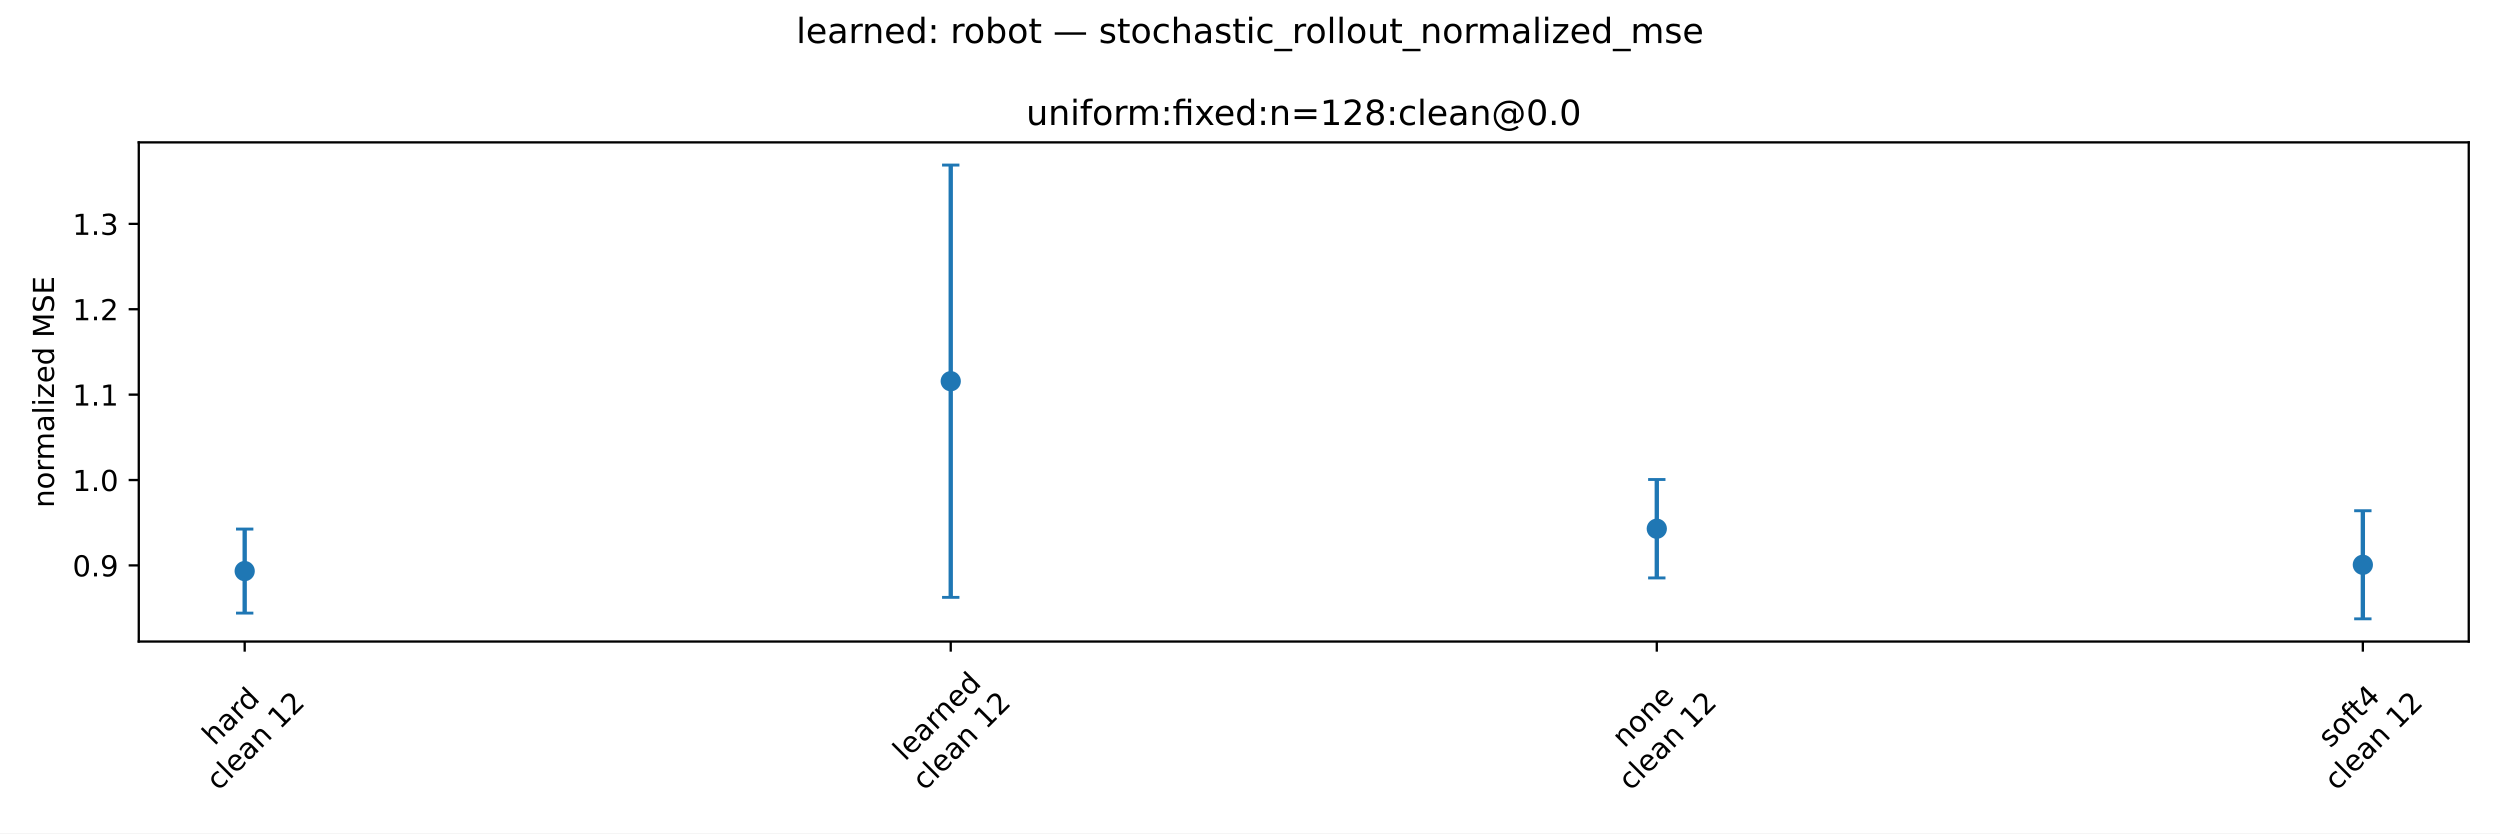
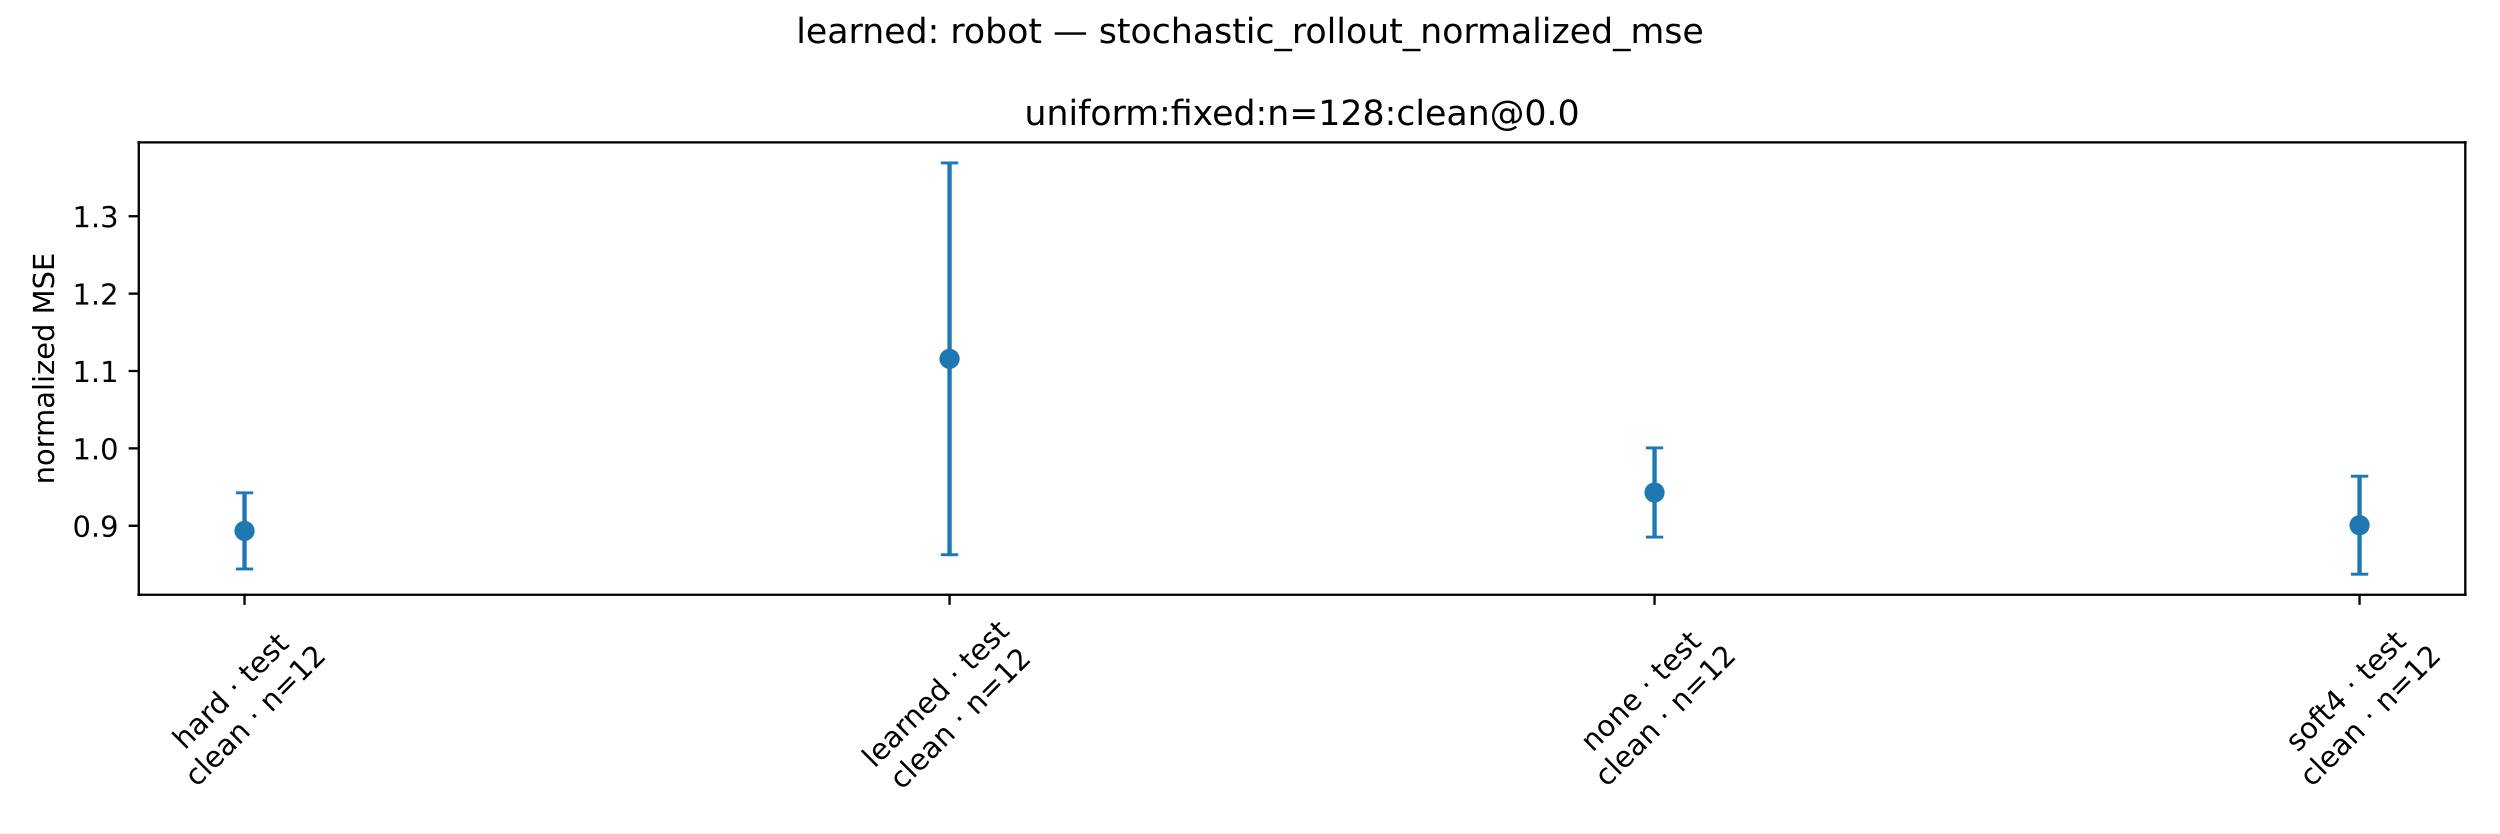
<svg xmlns="http://www.w3.org/2000/svg" xmlns:xlink="http://www.w3.org/1999/xlink" width="864pt" height="288pt" viewBox="0 0 864 288" version="1.1">
  <defs>
    <style type="text/css">*{stroke-linejoin: round; stroke-linecap: butt}</style>
  </defs>
  <g id="figure_1">
    <g id="patch_1">
      <path d="M 0 288  L 864 288  L 864 0  L 0 0  z " style="fill: #ffffff" />
    </g>
    <g id="axes_1">
      <g id="patch_2">
-         <path d="M 47.962 221.715  L 853.2 221.715  L 853.2 49.203  L 47.962 49.203  z " style="fill: #ffffff" />
+         <path d="M 47.962 205.55  L 852.012 205.55  L 852.012 49.203  L 47.962 49.203  z " style="fill: #ffffff" />
      </g>
      <g id="matplotlib.axis_1">
        <g id="xtick_1">
          <g id="line2d_1">
            <defs>
-               <path id="m2b681714a1" d="M 0 0  L 0 3.5  " style="stroke: #000000; stroke-width: 0.8" />
+               <path id="mcd134d7e48" d="M 0 0  L 0 3.5  " style="stroke: #000000; stroke-width: 0.8" />
            </defs>
            <g>
-               <use xlink:href="#m2b681714a1" x="84.564" y="221.715" style="stroke: #000000; stroke-width: 0.8" />
+               <use xlink:href="#mcd134d7e48" x="84.51" y="205.55" style="stroke: #000000; stroke-width: 0.8" />
            </g>
          </g>
          <g id="text_1">
-             <g transform="translate(74.1142 257.9703) rotate(-45) scale(0.1 -0.1)">
+             <g transform="translate(63.89994 259.4166) rotate(-45) scale(0.1 -0.1)">
              <defs>
                <path id="DejaVuSans-4b" d="M 3513 2113  L 3513 0  L 2938 0  L 2938 2094  Q 2938 2591 2744 2837  Q 2550 3084 2163 3084  Q 1697 3084 1428 2787  Q 1159 2491 1159 1978  L 1159 0  L 581 0  L 581 4863  L 1159 4863  L 1159 2956  Q 1366 3272 1645 3428  Q 1925 3584 2291 3584  Q 2894 3584 3203 3211  Q 3513 2838 3513 2113  z " transform="scale(0.015625)" />
                <path id="DejaVuSans-44" d="M 2194 1759  Q 1497 1759 1228 1600  Q 959 1441 959 1056  Q 959 750 1161 570  Q 1363 391 1709 391  Q 2188 391 2477 730  Q 2766 1069 2766 1631  L 2766 1759  L 2194 1759  z M 3341 1997  L 3341 0  L 2766 0  L 2766 531  Q 2569 213 2275 61  Q 1981 -91 1556 -91  Q 1019 -91 701 211  Q 384 513 384 1019  Q 384 1609 779 1909  Q 1175 2209 1959 2209  L 2766 2209  L 2766 2266  Q 2766 2663 2505 2880  Q 2244 3097 1772 3097  Q 1472 3097 1187 3025  Q 903 2953 641 2809  L 641 3341  Q 956 3463 1253 3523  Q 1550 3584 1831 3584  Q 2591 3584 2966 3190  Q 3341 2797 3341 1997  z " transform="scale(0.015625)" />
                <path id="DejaVuSans-55" d="M 2631 2963  Q 2534 3019 2420 3045  Q 2306 3072 2169 3072  Q 1681 3072 1420 2755  Q 1159 2438 1159 1844  L 1159 0  L 581 0  L 581 3500  L 1159 3500  L 1159 2956  Q 1341 3275 1631 3429  Q 1922 3584 2338 3584  Q 2397 3584 2469 3576  Q 2541 3569 2628 3553  L 2631 2963  z " transform="scale(0.015625)" />
                <path id="DejaVuSans-47" d="M 2906 2969  L 2906 4863  L 3481 4863  L 3481 0  L 2906 0  L 2906 525  Q 2725 213 2448 61  Q 2172 -91 1784 -91  Q 1150 -91 751 415  Q 353 922 353 1747  Q 353 2572 751 3078  Q 1150 3584 1784 3584  Q 2172 3584 2448 3432  Q 2725 3281 2906 2969  z M 947 1747  Q 947 1113 1208 752  Q 1469 391 1925 391  Q 2381 391 2643 752  Q 2906 1113 2906 1747  Q 2906 2381 2643 2742  Q 2381 3103 1925 3103  Q 1469 3103 1208 2742  Q 947 2381 947 1747  z " transform="scale(0.015625)" />
+                 <path id="DejaVuSans-3" transform="scale(0.015625)" />
+                 <path id="DejaVuSans-79" d="M 684 2619  L 1344 2619  L 1344 1825  L 684 1825  L 684 2619  z " transform="scale(0.015625)" />
+                 <path id="DejaVuSans-57" d="M 1172 4494  L 1172 3500  L 2356 3500  L 2356 3053  L 1172 3053  L 1172 1153  Q 1172 725 1289 603  Q 1406 481 1766 481  L 2356 481  L 2356 0  L 1766 0  Q 1100 0 847 248  Q 594 497 594 1153  L 594 3053  L 172 3053  L 172 3500  L 594 3500  L 594 4494  L 1172 4494  z " transform="scale(0.015625)" />
+                 <path id="DejaVuSans-48" d="M 3597 1894  L 3597 1613  L 953 1613  Q 991 1019 1311 708  Q 1631 397 2203 397  Q 2534 397 2845 478  Q 3156 559 3463 722  L 3463 178  Q 3153 47 2828 -22  Q 2503 -91 2169 -91  Q 1331 -91 842 396  Q 353 884 353 1716  Q 353 2575 817 3079  Q 1281 3584 2069 3584  Q 2775 3584 3186 3129  Q 3597 2675 3597 1894  z M 3022 2063  Q 3016 2534 2758 2815  Q 2500 3097 2075 3097  Q 1594 3097 1305 2825  Q 1016 2553 972 2059  L 3022 2063  z " transform="scale(0.015625)" />
+                 <path id="DejaVuSans-56" d="M 2834 3397  L 2834 2853  Q 2591 2978 2328 3040  Q 2066 3103 1784 3103  Q 1356 3103 1142 2972  Q 928 2841 928 2578  Q 928 2378 1081 2264  Q 1234 2150 1697 2047  L 1894 2003  Q 2506 1872 2764 1633  Q 3022 1394 3022 966  Q 3022 478 2636 193  Q 2250 -91 1575 -91  Q 1294 -91 989 -36  Q 684 19 347 128  L 347 722  Q 666 556 975 473  Q 1284 391 1588 391  Q 1994 391 2212 530  Q 2431 669 2431 922  Q 2431 1156 2273 1281  Q 2116 1406 1581 1522  L 1381 1569  Q 847 1681 609 1914  Q 372 2147 372 2553  Q 372 3047 722 3315  Q 1072 3584 1716 3584  Q 2034 3584 2315 3537  Q 2597 3491 2834 3397  z " transform="scale(0.015625)" />
              </defs>
              <use xlink:href="#DejaVuSans-4b" />
              <use xlink:href="#DejaVuSans-44" transform="translate(63.375 0)" />
              <use xlink:href="#DejaVuSans-55" transform="translate(124.6562 0)" />
              <use xlink:href="#DejaVuSans-47" transform="translate(164.0156 0)" />
-             </g>
-             <g transform="translate(75.51323 273.5457) rotate(-45) scale(0.1 -0.1)">
+               <use xlink:href="#DejaVuSans-3" transform="translate(227.5 0)" />
+               <use xlink:href="#DejaVuSans-79" transform="translate(259.2812 0)" />
+               <use xlink:href="#DejaVuSans-3" transform="translate(291.0625 0)" />
+               <use xlink:href="#DejaVuSans-57" transform="translate(322.8438 0)" />
+               <use xlink:href="#DejaVuSans-48" transform="translate(362.0469 0)" />
+               <use xlink:href="#DejaVuSans-56" transform="translate(423.5781 0)" />
+               <use xlink:href="#DejaVuSans-57" transform="translate(475.6719 0)" />
+             </g>
+             <g transform="translate(68.00862 272.2824) rotate(-45) scale(0.1 -0.1)">
              <defs>
                <path id="DejaVuSans-46" d="M 3122 3366  L 3122 2828  Q 2878 2963 2633 3030  Q 2388 3097 2138 3097  Q 1578 3097 1268 2742  Q 959 2388 959 1747  Q 959 1106 1268 751  Q 1578 397 2138 397  Q 2388 397 2633 464  Q 2878 531 3122 666  L 3122 134  Q 2881 22 2623 -34  Q 2366 -91 2075 -91  Q 1284 -91 818 406  Q 353 903 353 1747  Q 353 2603 823 3093  Q 1294 3584 2113 3584  Q 2378 3584 2631 3529  Q 2884 3475 3122 3366  z " transform="scale(0.015625)" />
                <path id="DejaVuSans-4f" d="M 603 4863  L 1178 4863  L 1178 0  L 603 0  L 603 4863  z " transform="scale(0.015625)" />
-                 <path id="DejaVuSans-48" d="M 3597 1894  L 3597 1613  L 953 1613  Q 991 1019 1311 708  Q 1631 397 2203 397  Q 2534 397 2845 478  Q 3156 559 3463 722  L 3463 178  Q 3153 47 2828 -22  Q 2503 -91 2169 -91  Q 1331 -91 842 396  Q 353 884 353 1716  Q 353 2575 817 3079  Q 1281 3584 2069 3584  Q 2775 3584 3186 3129  Q 3597 2675 3597 1894  z M 3022 2063  Q 3016 2534 2758 2815  Q 2500 3097 2075 3097  Q 1594 3097 1305 2825  Q 1016 2553 972 2059  L 3022 2063  z " transform="scale(0.015625)" />
                <path id="DejaVuSans-51" d="M 3513 2113  L 3513 0  L 2938 0  L 2938 2094  Q 2938 2591 2744 2837  Q 2550 3084 2163 3084  Q 1697 3084 1428 2787  Q 1159 2491 1159 1978  L 1159 0  L 581 0  L 581 3500  L 1159 3500  L 1159 2956  Q 1366 3272 1645 3428  Q 1925 3584 2291 3584  Q 2894 3584 3203 3211  Q 3513 2838 3513 2113  z " transform="scale(0.015625)" />
-                 <path id="DejaVuSans-3" transform="scale(0.015625)" />
+                 <path id="DejaVuSans-20" d="M 678 2906  L 4684 2906  L 4684 2381  L 678 2381  L 678 2906  z M 678 1631  L 4684 1631  L 4684 1100  L 678 1100  L 678 1631  z " transform="scale(0.015625)" />
                <path id="DejaVuSans-14" d="M 794 531  L 1825 531  L 1825 4091  L 703 3866  L 703 4441  L 1819 4666  L 2450 4666  L 2450 531  L 3481 531  L 3481 0  L 794 0  L 794 531  z " transform="scale(0.015625)" />
                <path id="DejaVuSans-15" d="M 1228 531  L 3431 531  L 3431 0  L 469 0  L 469 531  Q 828 903 1448 1529  Q 2069 2156 2228 2338  Q 2531 2678 2651 2914  Q 2772 3150 2772 3378  Q 2772 3750 2511 3984  Q 2250 4219 1831 4219  Q 1534 4219 1204 4116  Q 875 4013 500 3803  L 500 4441  Q 881 4594 1212 4672  Q 1544 4750 1819 4750  Q 2544 4750 2975 4387  Q 3406 4025 3406 3419  Q 3406 3131 3298 2873  Q 3191 2616 2906 2266  Q 2828 2175 2409 1742  Q 1991 1309 1228 531  z " transform="scale(0.015625)" />
              </defs>
              <use xlink:href="#DejaVuSans-46" />
              <use xlink:href="#DejaVuSans-4f" transform="translate(54.98438 0)" />
              <use xlink:href="#DejaVuSans-48" transform="translate(82.76562 0)" />
              <use xlink:href="#DejaVuSans-44" transform="translate(144.2969 0)" />
              <use xlink:href="#DejaVuSans-51" transform="translate(205.5781 0)" />
              <use xlink:href="#DejaVuSans-3" transform="translate(268.9531 0)" />
-               <use xlink:href="#DejaVuSans-14" transform="translate(300.7344 0)" />
-               <use xlink:href="#DejaVuSans-15" transform="translate(364.3594 0)" />
+               <use xlink:href="#DejaVuSans-79" transform="translate(300.7344 0)" />
+               <use xlink:href="#DejaVuSans-3" transform="translate(332.5156 0)" />
+               <use xlink:href="#DejaVuSans-51" transform="translate(364.2969 0)" />
+               <use xlink:href="#DejaVuSans-20" transform="translate(427.6719 0)" />
+               <use xlink:href="#DejaVuSans-14" transform="translate(511.4688 0)" />
+               <use xlink:href="#DejaVuSans-15" transform="translate(575.0938 0)" />
            </g>
          </g>
        </g>
        <g id="xtick_2">
          <g id="line2d_2">
            <g>
-               <use xlink:href="#m2b681714a1" x="328.575" y="221.715" style="stroke: #000000; stroke-width: 0.8" />
+               <use xlink:href="#mcd134d7e48" x="328.161" y="205.55" style="stroke: #000000; stroke-width: 0.8" />
            </g>
          </g>
          <g id="text_2">
-             <g transform="translate(312.7925 263.3034) rotate(-45) scale(0.1 -0.1)">
+             <g transform="translate(302.2181 265.7043) rotate(-45) scale(0.1 -0.1)">
              <use xlink:href="#DejaVuSans-4f" />
              <use xlink:href="#DejaVuSans-48" transform="translate(27.78125 0)" />
              <use xlink:href="#DejaVuSans-44" transform="translate(89.3125 0)" />
              <use xlink:href="#DejaVuSans-55" transform="translate(150.5938 0)" />
              <use xlink:href="#DejaVuSans-51" transform="translate(189.9531 0)" />
              <use xlink:href="#DejaVuSans-48" transform="translate(253.3281 0)" />
              <use xlink:href="#DejaVuSans-47" transform="translate(314.8594 0)" />
-             </g>
-             <g transform="translate(319.5246 273.5457) rotate(-45) scale(0.1 -0.1)">
+               <use xlink:href="#DejaVuSans-3" transform="translate(378.3438 0)" />
+               <use xlink:href="#DejaVuSans-79" transform="translate(410.125 0)" />
+               <use xlink:href="#DejaVuSans-3" transform="translate(441.9062 0)" />
+               <use xlink:href="#DejaVuSans-57" transform="translate(473.6875 0)" />
+               <use xlink:href="#DejaVuSans-48" transform="translate(512.8906 0)" />
+               <use xlink:href="#DejaVuSans-56" transform="translate(574.4219 0)" />
+               <use xlink:href="#DejaVuSans-57" transform="translate(626.5156 0)" />
+             </g>
+             <g transform="translate(311.6599 273.237) rotate(-45) scale(0.1 -0.1)">
              <use xlink:href="#DejaVuSans-46" />
              <use xlink:href="#DejaVuSans-4f" transform="translate(54.98438 0)" />
              <use xlink:href="#DejaVuSans-48" transform="translate(82.76562 0)" />
              <use xlink:href="#DejaVuSans-44" transform="translate(144.2969 0)" />
              <use xlink:href="#DejaVuSans-51" transform="translate(205.5781 0)" />
              <use xlink:href="#DejaVuSans-3" transform="translate(268.9531 0)" />
-               <use xlink:href="#DejaVuSans-14" transform="translate(300.7344 0)" />
-               <use xlink:href="#DejaVuSans-15" transform="translate(364.3594 0)" />
+               <use xlink:href="#DejaVuSans-79" transform="translate(300.7344 0)" />
+               <use xlink:href="#DejaVuSans-3" transform="translate(332.5156 0)" />
+               <use xlink:href="#DejaVuSans-51" transform="translate(364.2969 0)" />
+               <use xlink:href="#DejaVuSans-20" transform="translate(427.6719 0)" />
+               <use xlink:href="#DejaVuSans-14" transform="translate(511.4688 0)" />
+               <use xlink:href="#DejaVuSans-15" transform="translate(575.0938 0)" />
            </g>
          </g>
        </g>
        <g id="xtick_3">
          <g id="line2d_3">
            <g>
-               <use xlink:href="#m2b681714a1" x="572.587" y="221.715" style="stroke: #000000; stroke-width: 0.8" />
+               <use xlink:href="#mcd134d7e48" x="571.813" y="205.55" style="stroke: #000000; stroke-width: 0.8" />
            </g>
          </g>
          <g id="text_3">
-             <g transform="translate(561.36 258.7464) rotate(-45) scale(0.1 -0.1)">
+             <g transform="translate(550.4255 260.1928) rotate(-45) scale(0.1 -0.1)">
              <defs>
                <path id="DejaVuSans-52" d="M 1959 3097  Q 1497 3097 1228 2736  Q 959 2375 959 1747  Q 959 1119 1226 758  Q 1494 397 1959 397  Q 2419 397 2687 759  Q 2956 1122 2956 1747  Q 2956 2369 2687 2733  Q 2419 3097 1959 3097  z M 1959 3584  Q 2709 3584 3137 3096  Q 3566 2609 3566 1747  Q 3566 888 3137 398  Q 2709 -91 1959 -91  Q 1206 -91 779 398  Q 353 888 353 1747  Q 353 2609 779 3096  Q 1206 3584 1959 3584  z " transform="scale(0.015625)" />
              </defs>
              <use xlink:href="#DejaVuSans-51" />
              <use xlink:href="#DejaVuSans-52" transform="translate(63.375 0)" />
              <use xlink:href="#DejaVuSans-51" transform="translate(124.5625 0)" />
              <use xlink:href="#DejaVuSans-48" transform="translate(187.9375 0)" />
-             </g>
-             <g transform="translate(563.5358 273.5451) rotate(-45) scale(0.1 -0.1)">
+               <use xlink:href="#DejaVuSans-3" transform="translate(249.4688 0)" />
+               <use xlink:href="#DejaVuSans-79" transform="translate(281.25 0)" />
+               <use xlink:href="#DejaVuSans-3" transform="translate(313.0312 0)" />
+               <use xlink:href="#DejaVuSans-57" transform="translate(344.8125 0)" />
+               <use xlink:href="#DejaVuSans-48" transform="translate(384.0156 0)" />
+               <use xlink:href="#DejaVuSans-56" transform="translate(445.5469 0)" />
+               <use xlink:href="#DejaVuSans-57" transform="translate(497.6406 0)" />
+             </g>
+             <g transform="translate(555.3109 272.2818) rotate(-45) scale(0.1 -0.1)">
              <use xlink:href="#DejaVuSans-46" />
              <use xlink:href="#DejaVuSans-4f" transform="translate(54.98438 0)" />
              <use xlink:href="#DejaVuSans-48" transform="translate(82.76562 0)" />
              <use xlink:href="#DejaVuSans-44" transform="translate(144.2969 0)" />
              <use xlink:href="#DejaVuSans-51" transform="translate(205.5781 0)" />
              <use xlink:href="#DejaVuSans-3" transform="translate(268.9531 0)" />
-               <use xlink:href="#DejaVuSans-14" transform="translate(300.7344 0)" />
-               <use xlink:href="#DejaVuSans-15" transform="translate(364.3594 0)" />
+               <use xlink:href="#DejaVuSans-79" transform="translate(300.7344 0)" />
+               <use xlink:href="#DejaVuSans-3" transform="translate(332.5156 0)" />
+               <use xlink:href="#DejaVuSans-51" transform="translate(364.2969 0)" />
+               <use xlink:href="#DejaVuSans-20" transform="translate(427.6719 0)" />
+               <use xlink:href="#DejaVuSans-14" transform="translate(511.4688 0)" />
+               <use xlink:href="#DejaVuSans-15" transform="translate(575.0938 0)" />
            </g>
          </g>
        </g>
        <g id="xtick_4">
          <g id="line2d_4">
            <g>
-               <use xlink:href="#m2b681714a1" x="816.598" y="221.715" style="stroke: #000000; stroke-width: 0.8" />
+               <use xlink:href="#mcd134d7e48" x="815.464" y="205.55" style="stroke: #000000; stroke-width: 0.8" />
            </g>
          </g>
          <g id="text_4">
-             <g transform="translate(805.3684 258.7503) rotate(-45) scale(0.1 -0.1)">
-               <defs>
-                 <path id="DejaVuSans-56" d="M 2834 3397  L 2834 2853  Q 2591 2978 2328 3040  Q 2066 3103 1784 3103  Q 1356 3103 1142 2972  Q 928 2841 928 2578  Q 928 2378 1081 2264  Q 1234 2150 1697 2047  L 1894 2003  Q 2506 1872 2764 1633  Q 3022 1394 3022 966  Q 3022 478 2636 193  Q 2250 -91 1575 -91  Q 1294 -91 989 -36  Q 684 19 347 128  L 347 722  Q 666 556 975 473  Q 1284 391 1588 391  Q 1994 391 2212 530  Q 2431 669 2431 922  Q 2431 1156 2273 1281  Q 2116 1406 1581 1522  L 1381 1569  Q 847 1681 609 1914  Q 372 2147 372 2553  Q 372 3047 722 3315  Q 1072 3584 1716 3584  Q 2034 3584 2315 3537  Q 2597 3491 2834 3397  z " transform="scale(0.015625)" />
+             <g transform="translate(794.0737 260.1967) rotate(-45) scale(0.1 -0.1)">
+               <defs>
                <path id="DejaVuSans-49" d="M 2375 4863  L 2375 4384  L 1825 4384  Q 1516 4384 1395 4259  Q 1275 4134 1275 3809  L 1275 3500  L 2222 3500  L 2222 3053  L 1275 3053  L 1275 0  L 697 0  L 697 3053  L 147 3053  L 147 3500  L 697 3500  L 697 3744  Q 697 4328 969 4595  Q 1241 4863 1831 4863  L 2375 4863  z " transform="scale(0.015625)" />
-                 <path id="DejaVuSans-57" d="M 1172 4494  L 1172 3500  L 2356 3500  L 2356 3053  L 1172 3053  L 1172 1153  Q 1172 725 1289 603  Q 1406 481 1766 481  L 2356 481  L 2356 0  L 1766 0  Q 1100 0 847 248  Q 594 497 594 1153  L 594 3053  L 172 3053  L 172 3500  L 594 3500  L 594 4494  L 1172 4494  z " transform="scale(0.015625)" />
                <path id="DejaVuSans-17" d="M 2419 4116  L 825 1625  L 2419 1625  L 2419 4116  z M 2253 4666  L 3047 4666  L 3047 1625  L 3713 1625  L 3713 1100  L 3047 1100  L 3047 0  L 2419 0  L 2419 1100  L 313 1100  L 313 1709  L 2253 4666  z " transform="scale(0.015625)" />
              </defs>
              <use xlink:href="#DejaVuSans-56" />
              <use xlink:href="#DejaVuSans-52" transform="translate(52.09375 0)" />
              <use xlink:href="#DejaVuSans-49" transform="translate(113.2812 0)" />
              <use xlink:href="#DejaVuSans-57" transform="translate(146.7344 0)" />
              <use xlink:href="#DejaVuSans-17" transform="translate(185.9375 0)" />
-             </g>
-             <g transform="translate(807.5475 273.5457) rotate(-45) scale(0.1 -0.1)">
+               <use xlink:href="#DejaVuSans-3" transform="translate(249.5625 0)" />
+               <use xlink:href="#DejaVuSans-79" transform="translate(281.3438 0)" />
+               <use xlink:href="#DejaVuSans-3" transform="translate(313.125 0)" />
+               <use xlink:href="#DejaVuSans-57" transform="translate(344.9062 0)" />
+               <use xlink:href="#DejaVuSans-48" transform="translate(384.1094 0)" />
+               <use xlink:href="#DejaVuSans-56" transform="translate(445.6406 0)" />
+               <use xlink:href="#DejaVuSans-57" transform="translate(497.7344 0)" />
+             </g>
+             <g transform="translate(798.9624 272.2824) rotate(-45) scale(0.1 -0.1)">
              <use xlink:href="#DejaVuSans-46" />
              <use xlink:href="#DejaVuSans-4f" transform="translate(54.98438 0)" />
              <use xlink:href="#DejaVuSans-48" transform="translate(82.76562 0)" />
              <use xlink:href="#DejaVuSans-44" transform="translate(144.2969 0)" />
              <use xlink:href="#DejaVuSans-51" transform="translate(205.5781 0)" />
              <use xlink:href="#DejaVuSans-3" transform="translate(268.9531 0)" />
-               <use xlink:href="#DejaVuSans-14" transform="translate(300.7344 0)" />
-               <use xlink:href="#DejaVuSans-15" transform="translate(364.3594 0)" />
+               <use xlink:href="#DejaVuSans-79" transform="translate(300.7344 0)" />
+               <use xlink:href="#DejaVuSans-3" transform="translate(332.5156 0)" />
+               <use xlink:href="#DejaVuSans-51" transform="translate(364.2969 0)" />
+               <use xlink:href="#DejaVuSans-20" transform="translate(427.6719 0)" />
+               <use xlink:href="#DejaVuSans-14" transform="translate(511.4688 0)" />
+               <use xlink:href="#DejaVuSans-15" transform="translate(575.0938 0)" />
            </g>
          </g>
        </g>
      </g>
      <g id="matplotlib.axis_2">
        <g id="ytick_1">
          <g id="line2d_5">
            <defs>
-               <path id="m0357edcfbb" d="M 0 0  L -3.5 0  " style="stroke: #000000; stroke-width: 0.8" />
+               <path id="m57aef57c1e" d="M 0 0  L -3.5 0  " style="stroke: #000000; stroke-width: 0.8" />
            </defs>
            <g>
-               <use xlink:href="#m0357edcfbb" x="47.962" y="195.403" style="stroke: #000000; stroke-width: 0.8" />
+               <use xlink:href="#m57aef57c1e" x="47.962" y="181.704" style="stroke: #000000; stroke-width: 0.8" />
            </g>
          </g>
          <g id="text_5">
-             <g transform="translate(25.05922 199.2014) scale(0.1 -0.1)">
+             <g transform="translate(25.05922 185.5024) scale(0.1 -0.1)">
              <defs>
                <path id="DejaVuSans-13" d="M 2034 4250  Q 1547 4250 1301 3770  Q 1056 3291 1056 2328  Q 1056 1369 1301 889  Q 1547 409 2034 409  Q 2525 409 2770 889  Q 3016 1369 3016 2328  Q 3016 3291 2770 3770  Q 2525 4250 2034 4250  z M 2034 4750  Q 2819 4750 3233 4129  Q 3647 3509 3647 2328  Q 3647 1150 3233 529  Q 2819 -91 2034 -91  Q 1250 -91 836 529  Q 422 1150 422 2328  Q 422 3509 836 4129  Q 1250 4750 2034 4750  z " transform="scale(0.015625)" />
                <path id="DejaVuSans-11" d="M 684 794  L 1344 794  L 1344 0  L 684 0  L 684 794  z " transform="scale(0.015625)" />
                <path id="DejaVuSans-1c" d="M 703 97  L 703 672  Q 941 559 1184 500  Q 1428 441 1663 441  Q 2288 441 2617 861  Q 2947 1281 2994 2138  Q 2813 1869 2534 1725  Q 2256 1581 1919 1581  Q 1219 1581 811 2004  Q 403 2428 403 3163  Q 403 3881 828 4315  Q 1253 4750 1959 4750  Q 2769 4750 3195 4129  Q 3622 3509 3622 2328  Q 3622 1225 3098 567  Q 2575 -91 1691 -91  Q 1453 -91 1209 -44  Q 966 3 703 97  z M 1959 2075  Q 2384 2075 2632 2365  Q 2881 2656 2881 3163  Q 2881 3666 2632 3958  Q 2384 4250 1959 4250  Q 1534 4250 1286 3958  Q 1038 3666 1038 3163  Q 1038 2656 1286 2365  Q 1534 2075 1959 2075  z " transform="scale(0.015625)" />
              </defs>
              <use xlink:href="#DejaVuSans-13" />
              <use xlink:href="#DejaVuSans-11" transform="translate(63.625 0)" />
              <use xlink:href="#DejaVuSans-1c" transform="translate(95.40625 0)" />
            </g>
          </g>
        </g>
        <g id="ytick_2">
          <g id="line2d_6">
            <g>
-               <use xlink:href="#m0357edcfbb" x="47.962" y="165.894" style="stroke: #000000; stroke-width: 0.8" />
+               <use xlink:href="#m57aef57c1e" x="47.962" y="154.96" style="stroke: #000000; stroke-width: 0.8" />
            </g>
          </g>
          <g id="text_6">
-             <g transform="translate(25.05922 169.6933) scale(0.1 -0.1)">
+             <g transform="translate(25.05922 158.7592) scale(0.1 -0.1)">
              <use xlink:href="#DejaVuSans-14" />
              <use xlink:href="#DejaVuSans-11" transform="translate(63.625 0)" />
              <use xlink:href="#DejaVuSans-13" transform="translate(95.40625 0)" />
            </g>
          </g>
        </g>
        <g id="ytick_3">
          <g id="line2d_7">
            <g>
-               <use xlink:href="#m0357edcfbb" x="47.962" y="136.386" style="stroke: #000000; stroke-width: 0.8" />
+               <use xlink:href="#m57aef57c1e" x="47.962" y="128.217" style="stroke: #000000; stroke-width: 0.8" />
            </g>
          </g>
          <g id="text_7">
-             <g transform="translate(25.05922 140.1852) scale(0.1 -0.1)">
+             <g transform="translate(25.05922 132.0161) scale(0.1 -0.1)">
              <use xlink:href="#DejaVuSans-14" />
              <use xlink:href="#DejaVuSans-11" transform="translate(63.625 0)" />
              <use xlink:href="#DejaVuSans-14" transform="translate(95.40625 0)" />
            </g>
          </g>
        </g>
        <g id="ytick_4">
          <g id="line2d_8">
            <g>
-               <use xlink:href="#m0357edcfbb" x="47.962" y="106.878" style="stroke: #000000; stroke-width: 0.8" />
+               <use xlink:href="#m57aef57c1e" x="47.962" y="101.474" style="stroke: #000000; stroke-width: 0.8" />
            </g>
          </g>
          <g id="text_8">
-             <g transform="translate(25.05922 110.6771) scale(0.1 -0.1)">
+             <g transform="translate(25.05922 105.2729) scale(0.1 -0.1)">
              <use xlink:href="#DejaVuSans-14" />
              <use xlink:href="#DejaVuSans-11" transform="translate(63.625 0)" />
              <use xlink:href="#DejaVuSans-15" transform="translate(95.40625 0)" />
            </g>
          </g>
        </g>
        <g id="ytick_5">
          <g id="line2d_9">
            <g>
-               <use xlink:href="#m0357edcfbb" x="47.962" y="77.37" style="stroke: #000000; stroke-width: 0.8" />
+               <use xlink:href="#m57aef57c1e" x="47.962" y="74.731" style="stroke: #000000; stroke-width: 0.8" />
            </g>
          </g>
          <g id="text_9">
-             <g transform="translate(25.05922 81.16899) scale(0.1 -0.1)">
+             <g transform="translate(25.05922 78.5297) scale(0.1 -0.1)">
              <defs>
                <path id="DejaVuSans-16" d="M 2597 2516  Q 3050 2419 3304 2112  Q 3559 1806 3559 1356  Q 3559 666 3084 287  Q 2609 -91 1734 -91  Q 1441 -91 1130 -33  Q 819 25 488 141  L 488 750  Q 750 597 1062 519  Q 1375 441 1716 441  Q 2309 441 2620 675  Q 2931 909 2931 1356  Q 2931 1769 2642 2001  Q 2353 2234 1838 2234  L 1294 2234  L 1294 2753  L 1863 2753  Q 2328 2753 2575 2939  Q 2822 3125 2822 3475  Q 2822 3834 2567 4026  Q 2313 4219 1838 4219  Q 1578 4219 1281 4162  Q 984 4106 628 3988  L 628 4550  Q 988 4650 1302 4700  Q 1616 4750 1894 4750  Q 2613 4750 3031 4423  Q 3450 4097 3450 3541  Q 3450 3153 3228 2886  Q 3006 2619 2597 2516  z " transform="scale(0.015625)" />
              </defs>
              <use xlink:href="#DejaVuSans-14" />
              <use xlink:href="#DejaVuSans-11" transform="translate(63.625 0)" />
              <use xlink:href="#DejaVuSans-16" transform="translate(95.40625 0)" />
            </g>
          </g>
        </g>
        <g id="text_10">
-           <g transform="translate(18.65687 175.4791) rotate(-90) scale(0.1 -0.1)">
+           <g transform="translate(18.65687 167.3968) rotate(-90) scale(0.1 -0.1)">
            <defs>
              <path id="DejaVuSans-50" d="M 3328 2828  Q 3544 3216 3844 3400  Q 4144 3584 4550 3584  Q 5097 3584 5394 3201  Q 5691 2819 5691 2113  L 5691 0  L 5113 0  L 5113 2094  Q 5113 2597 4934 2840  Q 4756 3084 4391 3084  Q 3944 3084 3684 2787  Q 3425 2491 3425 1978  L 3425 0  L 2847 0  L 2847 2094  Q 2847 2600 2669 2842  Q 2491 3084 2119 3084  Q 1678 3084 1418 2786  Q 1159 2488 1159 1978  L 1159 0  L 581 0  L 581 3500  L 1159 3500  L 1159 2956  Q 1356 3278 1631 3431  Q 1906 3584 2284 3584  Q 2666 3584 2933 3390  Q 3200 3197 3328 2828  z " transform="scale(0.015625)" />
              <path id="DejaVuSans-4c" d="M 603 3500  L 1178 3500  L 1178 0  L 603 0  L 603 3500  z M 603 4863  L 1178 4863  L 1178 4134  L 603 4134  L 603 4863  z " transform="scale(0.015625)" />
              <path id="DejaVuSans-5d" d="M 353 3500  L 3084 3500  L 3084 2975  L 922 459  L 3084 459  L 3084 0  L 275 0  L 275 525  L 2438 3041  L 353 3041  L 353 3500  z " transform="scale(0.015625)" />
              <path id="DejaVuSans-30" d="M 628 4666  L 1569 4666  L 2759 1491  L 3956 4666  L 4897 4666  L 4897 0  L 4281 0  L 4281 4097  L 3078 897  L 2444 897  L 1241 4097  L 1241 0  L 628 0  L 628 4666  z " transform="scale(0.015625)" />
              <path id="DejaVuSans-36" d="M 3425 4513  L 3425 3897  Q 3066 4069 2747 4153  Q 2428 4238 2131 4238  Q 1616 4238 1336 4038  Q 1056 3838 1056 3469  Q 1056 3159 1242 3001  Q 1428 2844 1947 2747  L 2328 2669  Q 3034 2534 3370 2195  Q 3706 1856 3706 1288  Q 3706 609 3251 259  Q 2797 -91 1919 -91  Q 1588 -91 1214 -16  Q 841 59 441 206  L 441 856  Q 825 641 1194 531  Q 1563 422 1919 422  Q 2459 422 2753 634  Q 3047 847 3047 1241  Q 3047 1584 2836 1778  Q 2625 1972 2144 2069  L 1759 2144  Q 1053 2284 737 2584  Q 422 2884 422 3419  Q 422 4038 858 4394  Q 1294 4750 2059 4750  Q 2388 4750 2728 4690  Q 3069 4631 3425 4513  z " transform="scale(0.015625)" />
              <path id="DejaVuSans-28" d="M 628 4666  L 3578 4666  L 3578 4134  L 1259 4134  L 1259 2753  L 3481 2753  L 3481 2222  L 1259 2222  L 1259 531  L 3634 531  L 3634 0  L 628 0  L 628 4666  z " transform="scale(0.015625)" />
            </defs>
            <use xlink:href="#DejaVuSans-51" />
            <use xlink:href="#DejaVuSans-52" transform="translate(63.375 0)" />
            <use xlink:href="#DejaVuSans-55" transform="translate(124.5625 0)" />
            <use xlink:href="#DejaVuSans-50" transform="translate(163.9219 0)" />
            <use xlink:href="#DejaVuSans-44" transform="translate(261.3281 0)" />
            <use xlink:href="#DejaVuSans-4f" transform="translate(322.6094 0)" />
            <use xlink:href="#DejaVuSans-4c" transform="translate(350.3906 0)" />
            <use xlink:href="#DejaVuSans-5d" transform="translate(378.1719 0)" />
            <use xlink:href="#DejaVuSans-48" transform="translate(430.6562 0)" />
            <use xlink:href="#DejaVuSans-47" transform="translate(492.1875 0)" />
            <use xlink:href="#DejaVuSans-3" transform="translate(555.6719 0)" />
            <use xlink:href="#DejaVuSans-30" transform="translate(587.4531 0)" />
            <use xlink:href="#DejaVuSans-36" transform="translate(673.7344 0)" />
            <use xlink:href="#DejaVuSans-28" transform="translate(737.2188 0)" />
          </g>
        </g>
      </g>
      <g id="LineCollection_1">
-         <path d="M 84.564 211.883  L 84.564 182.849  " clip-path="url(#pf7d18091d6)" style="fill: none; stroke: #1f77b4; stroke-width: 1.5" />
-         <path d="M 328.575 206.449  L 328.575 57.044  " clip-path="url(#pf7d18091d6)" style="fill: none; stroke: #1f77b4; stroke-width: 1.5" />
-         <path d="M 572.587 199.732  L 572.587 165.718  " clip-path="url(#pf7d18091d6)" style="fill: none; stroke: #1f77b4; stroke-width: 1.5" />
-         <path d="M 816.598 213.873  L 816.598 176.508  " clip-path="url(#pf7d18091d6)" style="fill: none; stroke: #1f77b4; stroke-width: 1.5" />
+         <path d="M 84.51 196.64  L 84.51 170.327  " clip-path="url(#pa6dd841c2e)" style="fill: none; stroke: #1f77b4; stroke-width: 1.5" />
+         <path d="M 328.161 191.715  L 328.161 56.31  " clip-path="url(#pa6dd841c2e)" style="fill: none; stroke: #1f77b4; stroke-width: 1.5" />
+         <path d="M 571.813 185.627  L 571.813 154.8  " clip-path="url(#pa6dd841c2e)" style="fill: none; stroke: #1f77b4; stroke-width: 1.5" />
+         <path d="M 815.464 198.444  L 815.464 164.579  " clip-path="url(#pa6dd841c2e)" style="fill: none; stroke: #1f77b4; stroke-width: 1.5" />
      </g>
      <g id="line2d_10">
        <defs>
-           <path id="m0c8a6b4416" d="M 3 0  L -3 -0  " style="stroke: #1f77b4" />
+           <path id="m9ffc852688" d="M 3 0  L -3 -0  " style="stroke: #1f77b4" />
        </defs>
-         <g clip-path="url(#pf7d18091d6)">
-           <use xlink:href="#m0c8a6b4416" x="84.564" y="211.883" style="fill: #1f77b4; stroke: #1f77b4" />
-           <use xlink:href="#m0c8a6b4416" x="328.575" y="206.449" style="fill: #1f77b4; stroke: #1f77b4" />
-           <use xlink:href="#m0c8a6b4416" x="572.587" y="199.732" style="fill: #1f77b4; stroke: #1f77b4" />
-           <use xlink:href="#m0c8a6b4416" x="816.598" y="213.873" style="fill: #1f77b4; stroke: #1f77b4" />
+         <g clip-path="url(#pa6dd841c2e)">
+           <use xlink:href="#m9ffc852688" x="84.51" y="196.64" style="fill: #1f77b4; stroke: #1f77b4" />
+           <use xlink:href="#m9ffc852688" x="328.161" y="191.715" style="fill: #1f77b4; stroke: #1f77b4" />
+           <use xlink:href="#m9ffc852688" x="571.813" y="185.627" style="fill: #1f77b4; stroke: #1f77b4" />
+           <use xlink:href="#m9ffc852688" x="815.464" y="198.444" style="fill: #1f77b4; stroke: #1f77b4" />
        </g>
      </g>
      <g id="line2d_11">
-         <g clip-path="url(#pf7d18091d6)">
-           <use xlink:href="#m0c8a6b4416" x="84.564" y="182.849" style="fill: #1f77b4; stroke: #1f77b4" />
-           <use xlink:href="#m0c8a6b4416" x="328.575" y="57.044" style="fill: #1f77b4; stroke: #1f77b4" />
-           <use xlink:href="#m0c8a6b4416" x="572.587" y="165.718" style="fill: #1f77b4; stroke: #1f77b4" />
-           <use xlink:href="#m0c8a6b4416" x="816.598" y="176.508" style="fill: #1f77b4; stroke: #1f77b4" />
+         <g clip-path="url(#pa6dd841c2e)">
+           <use xlink:href="#m9ffc852688" x="84.51" y="170.327" style="fill: #1f77b4; stroke: #1f77b4" />
+           <use xlink:href="#m9ffc852688" x="328.161" y="56.31" style="fill: #1f77b4; stroke: #1f77b4" />
+           <use xlink:href="#m9ffc852688" x="571.813" y="154.8" style="fill: #1f77b4; stroke: #1f77b4" />
+           <use xlink:href="#m9ffc852688" x="815.464" y="164.579" style="fill: #1f77b4; stroke: #1f77b4" />
        </g>
      </g>
      <g id="line2d_12">
        <defs>
-           <path id="me9863ff68c" d="M 0 3  C 0.796 3 1.559 2.684 2.121 2.121  C 2.684 1.559 3 0.796 3 0  C 3 -0.796 2.684 -1.559 2.121 -2.121  C 1.559 -2.684 0.796 -3 0 -3  C -0.796 -3 -1.559 -2.684 -2.121 -2.121  C -2.684 -1.559 -3 -0.796 -3 0  C -3 0.796 -2.684 1.559 -2.121 2.121  C -1.559 2.684 -0.796 3 0 3  z " style="stroke: #1f77b4" />
+           <path id="m100a3c34a8" d="M 0 3  C 0.796 3 1.559 2.684 2.121 2.121  C 2.684 1.559 3 0.796 3 0  C 3 -0.796 2.684 -1.559 2.121 -2.121  C 1.559 -2.684 0.796 -3 0 -3  C -0.796 -3 -1.559 -2.684 -2.121 -2.121  C -2.684 -1.559 -3 -0.796 -3 0  C -3 0.796 -2.684 1.559 -2.121 2.121  C -1.559 2.684 -0.796 3 0 3  z " style="stroke: #1f77b4" />
        </defs>
-         <g clip-path="url(#pf7d18091d6)">
-           <use xlink:href="#me9863ff68c" x="84.564" y="197.366" style="fill: #1f77b4; stroke: #1f77b4" />
-           <use xlink:href="#me9863ff68c" x="328.575" y="131.747" style="fill: #1f77b4; stroke: #1f77b4" />
-           <use xlink:href="#me9863ff68c" x="572.587" y="182.725" style="fill: #1f77b4; stroke: #1f77b4" />
-           <use xlink:href="#me9863ff68c" x="816.598" y="195.191" style="fill: #1f77b4; stroke: #1f77b4" />
+         <g clip-path="url(#pa6dd841c2e)">
+           <use xlink:href="#m100a3c34a8" x="84.51" y="183.483" style="fill: #1f77b4; stroke: #1f77b4" />
+           <use xlink:href="#m100a3c34a8" x="328.161" y="124.012" style="fill: #1f77b4; stroke: #1f77b4" />
+           <use xlink:href="#m100a3c34a8" x="571.813" y="170.214" style="fill: #1f77b4; stroke: #1f77b4" />
+           <use xlink:href="#m100a3c34a8" x="815.464" y="181.511" style="fill: #1f77b4; stroke: #1f77b4" />
        </g>
      </g>
      <g id="patch_3">
-         <path d="M 47.962 221.715  L 47.962 49.203  " style="fill: none; stroke: #000000; stroke-width: 0.8; stroke-linejoin: miter; stroke-linecap: square" />
+         <path d="M 47.962 205.55  L 47.962 49.203  " style="fill: none; stroke: #000000; stroke-width: 0.8; stroke-linejoin: miter; stroke-linecap: square" />
      </g>
      <g id="patch_4">
-         <path d="M 853.2 221.715  L 853.2 49.203  " style="fill: none; stroke: #000000; stroke-width: 0.8; stroke-linejoin: miter; stroke-linecap: square" />
+         <path d="M 852.012 205.55  L 852.012 49.203  " style="fill: none; stroke: #000000; stroke-width: 0.8; stroke-linejoin: miter; stroke-linecap: square" />
      </g>
      <g id="patch_5">
-         <path d="M 47.962 221.715  L 853.2 221.715  " style="fill: none; stroke: #000000; stroke-width: 0.8; stroke-linejoin: miter; stroke-linecap: square" />
+         <path d="M 47.962 205.55  L 852.012 205.55  " style="fill: none; stroke: #000000; stroke-width: 0.8; stroke-linejoin: miter; stroke-linecap: square" />
      </g>
      <g id="patch_6">
-         <path d="M 47.962 49.203  L 853.2 49.203  " style="fill: none; stroke: #000000; stroke-width: 0.8; stroke-linejoin: miter; stroke-linecap: square" />
+         <path d="M 47.962 49.203  L 852.012 49.203  " style="fill: none; stroke: #000000; stroke-width: 0.8; stroke-linejoin: miter; stroke-linecap: square" />
      </g>
      <g id="text_11">
-         <g transform="translate(354.6477 43.20281) scale(0.12 -0.12)">
+         <g transform="translate(354.0535 43.20281) scale(0.12 -0.12)">
          <defs>
            <path id="DejaVuSans-58" d="M 544 1381  L 544 3500  L 1119 3500  L 1119 1403  Q 1119 906 1312 657  Q 1506 409 1894 409  Q 2359 409 2629 706  Q 2900 1003 2900 1516  L 2900 3500  L 3475 3500  L 3475 0  L 2900 0  L 2900 538  Q 2691 219 2414 64  Q 2138 -91 1772 -91  Q 1169 -91 856 284  Q 544 659 544 1381  z M 1991 3584  L 1991 3584  z " transform="scale(0.015625)" />
            <path id="DejaVuSans-1d" d="M 750 794  L 1409 794  L 1409 0  L 750 0  L 750 794  z M 750 3309  L 1409 3309  L 1409 2516  L 750 2516  L 750 3309  z " transform="scale(0.015625)" />
            <path id="DejaVuSans-13af" d="M 3431 3500  L 3431 0  L 2853 0  L 2853 3053  L 1275 3053  L 1275 0  L 697 0  L 697 3053  L 147 3053  L 147 3500  L 697 3500  L 697 3744  Q 697 4316 967 4589  Q 1238 4863 1797 4863  L 2375 4863  L 2375 4384  L 1825 4384  Q 1516 4384 1395 4259  Q 1275 4134 1275 3809  L 1275 3500  L 3431 3500  z M 2853 4856  L 3431 4856  L 3431 4128  L 2853 4128  L 2853 4856  z " transform="scale(0.015625)" />
            <path id="DejaVuSans-5b" d="M 3513 3500  L 2247 1797  L 3578 0  L 2900 0  L 1881 1375  L 863 0  L 184 0  L 1544 1831  L 300 3500  L 978 3500  L 1906 2253  L 2834 3500  L 3513 3500  z " transform="scale(0.015625)" />
-             <path id="DejaVuSans-20" d="M 678 2906  L 4684 2906  L 4684 2381  L 678 2381  L 678 2906  z M 678 1631  L 4684 1631  L 4684 1100  L 678 1100  L 678 1631  z " transform="scale(0.015625)" />
            <path id="DejaVuSans-1b" d="M 2034 2216  Q 1584 2216 1326 1975  Q 1069 1734 1069 1313  Q 1069 891 1326 650  Q 1584 409 2034 409  Q 2484 409 2743 651  Q 3003 894 3003 1313  Q 3003 1734 2745 1975  Q 2488 2216 2034 2216  z M 1403 2484  Q 997 2584 770 2862  Q 544 3141 544 3541  Q 544 4100 942 4425  Q 1341 4750 2034 4750  Q 2731 4750 3128 4425  Q 3525 4100 3525 3541  Q 3525 3141 3298 2862  Q 3072 2584 2669 2484  Q 3125 2378 3379 2068  Q 3634 1759 3634 1313  Q 3634 634 3220 271  Q 2806 -91 2034 -91  Q 1263 -91 848 271  Q 434 634 434 1313  Q 434 1759 690 2068  Q 947 2378 1403 2484  z M 1172 3481  Q 1172 3119 1398 2916  Q 1625 2713 2034 2713  Q 2441 2713 2670 2916  Q 2900 3119 2900 3481  Q 2900 3844 2670 4047  Q 2441 4250 2034 4250  Q 1625 4250 1398 4047  Q 1172 3844 1172 3481  z " transform="scale(0.015625)" />
            <path id="DejaVuSans-23" d="M 2381 1678  Q 2381 1231 2603 976  Q 2825 722 3213 722  Q 3597 722 3817 978  Q 4038 1234 4038 1678  Q 4038 2116 3813 2373  Q 3588 2631 3206 2631  Q 2828 2631 2604 2375  Q 2381 2119 2381 1678  z M 4084 744  Q 3897 503 3655 389  Q 3413 275 3091 275  Q 2553 275 2217 664  Q 1881 1053 1881 1678  Q 1881 2303 2218 2693  Q 2556 3084 3091 3084  Q 3413 3084 3656 2967  Q 3900 2850 4084 2613  L 4084 3022  L 4531 3022  L 4531 722  Q 4988 791 5245 1139  Q 5503 1488 5503 2041  Q 5503 2375 5404 2669  Q 5306 2963 5106 3213  Q 4781 3622 4314 3839  Q 3847 4056 3297 4056  Q 2913 4056 2559 3954  Q 2206 3853 1906 3653  Q 1416 3334 1139 2817  Q 863 2300 863 1697  Q 863 1200 1042 765  Q 1222 331 1563 0  Q 1891 -325 2322 -495  Q 2753 -666 3244 -666  Q 3647 -666 4036 -530  Q 4425 -394 4750 -141  L 5031 -488  Q 4641 -791 4180 -952  Q 3719 -1113 3244 -1113  Q 2666 -1113 2153 -908  Q 1641 -703 1241 -313  Q 841 78 631 592  Q 422 1106 422 1697  Q 422 2266 634 2781  Q 847 3297 1241 3688  Q 1644 4084 2172 4295  Q 2700 4506 3291 4506  Q 3953 4506 4520 4234  Q 5088 3963 5472 3463  Q 5706 3156 5829 2797  Q 5953 2438 5953 2053  Q 5953 1231 5456 756  Q 4959 281 4084 263  L 4084 744  z " transform="scale(0.015625)" />
          </defs>
          <use xlink:href="#DejaVuSans-58" />
          <use xlink:href="#DejaVuSans-51" transform="translate(63.375 0)" />
          <use xlink:href="#DejaVuSans-4c" transform="translate(126.75 0)" />
          <use xlink:href="#DejaVuSans-49" transform="translate(154.5312 0)" />
          <use xlink:href="#DejaVuSans-52" transform="translate(189.7344 0)" />
          <use xlink:href="#DejaVuSans-55" transform="translate(250.9219 0)" />
          <use xlink:href="#DejaVuSans-50" transform="translate(290.2812 0)" />
          <use xlink:href="#DejaVuSans-1d" transform="translate(387.6875 0)" />
          <use xlink:href="#DejaVuSans-13af" transform="translate(421.375 0)" />
          <use xlink:href="#DejaVuSans-5b" transform="translate(484.3594 0)" />
          <use xlink:href="#DejaVuSans-48" transform="translate(540.4688 0)" />
          <use xlink:href="#DejaVuSans-47" transform="translate(602 0)" />
          <use xlink:href="#DejaVuSans-1d" transform="translate(665.4844 0)" />
          <use xlink:href="#DejaVuSans-51" transform="translate(699.1719 0)" />
          <use xlink:href="#DejaVuSans-20" transform="translate(762.5469 0)" />
          <use xlink:href="#DejaVuSans-14" transform="translate(846.3438 0)" />
          <use xlink:href="#DejaVuSans-15" transform="translate(909.9688 0)" />
          <use xlink:href="#DejaVuSans-1b" transform="translate(973.5938 0)" />
          <use xlink:href="#DejaVuSans-1d" transform="translate(1037.219 0)" />
          <use xlink:href="#DejaVuSans-46" transform="translate(1070.906 0)" />
          <use xlink:href="#DejaVuSans-4f" transform="translate(1125.891 0)" />
          <use xlink:href="#DejaVuSans-48" transform="translate(1153.672 0)" />
          <use xlink:href="#DejaVuSans-44" transform="translate(1215.203 0)" />
          <use xlink:href="#DejaVuSans-51" transform="translate(1276.484 0)" />
          <use xlink:href="#DejaVuSans-23" transform="translate(1339.859 0)" />
          <use xlink:href="#DejaVuSans-13" transform="translate(1439.859 0)" />
          <use xlink:href="#DejaVuSans-11" transform="translate(1503.484 0)" />
          <use xlink:href="#DejaVuSans-13" transform="translate(1535.266 0)" />
        </g>
      </g>
    </g>
    <g id="text_12">
      <g transform="translate(275.1806 14.87813) scale(0.12 -0.12)">
        <defs>
          <path id="DejaVuSans-45" d="M 3116 1747  Q 3116 2381 2855 2742  Q 2594 3103 2138 3103  Q 1681 3103 1420 2742  Q 1159 2381 1159 1747  Q 1159 1113 1420 752  Q 1681 391 2138 391  Q 2594 391 2855 752  Q 3116 1113 3116 1747  z M 1159 2969  Q 1341 3281 1617 3432  Q 1894 3584 2278 3584  Q 2916 3584 3314 3078  Q 3713 2572 3713 1747  Q 3713 922 3314 415  Q 2916 -91 2278 -91  Q 1894 -91 1617 61  Q 1341 213 1159 525  L 1159 0  L 581 0  L 581 4863  L 1159 4863  L 1159 2969  z " transform="scale(0.015625)" />
          <path id="DejaVuSans-af6" d="M 313 1978  L 6088 1978  L 6088 1528  L 313 1528  L 313 1978  z " transform="scale(0.015625)" />
          <path id="DejaVuSans-42" d="M 3263 -1063  L 3263 -1509  L -63 -1509  L -63 -1063  L 3263 -1063  z " transform="scale(0.015625)" />
        </defs>
        <use xlink:href="#DejaVuSans-4f" />
        <use xlink:href="#DejaVuSans-48" transform="translate(27.78125 0)" />
        <use xlink:href="#DejaVuSans-44" transform="translate(89.3125 0)" />
        <use xlink:href="#DejaVuSans-55" transform="translate(150.5938 0)" />
        <use xlink:href="#DejaVuSans-51" transform="translate(189.9531 0)" />
        <use xlink:href="#DejaVuSans-48" transform="translate(253.3281 0)" />
        <use xlink:href="#DejaVuSans-47" transform="translate(314.8594 0)" />
        <use xlink:href="#DejaVuSans-1d" transform="translate(378.3438 0)" />
        <use xlink:href="#DejaVuSans-3" transform="translate(412.0312 0)" />
        <use xlink:href="#DejaVuSans-55" transform="translate(443.8125 0)" />
        <use xlink:href="#DejaVuSans-52" transform="translate(482.7188 0)" />
        <use xlink:href="#DejaVuSans-45" transform="translate(543.9062 0)" />
        <use xlink:href="#DejaVuSans-52" transform="translate(607.3906 0)" />
        <use xlink:href="#DejaVuSans-57" transform="translate(668.5781 0)" />
        <use xlink:href="#DejaVuSans-3" transform="translate(707.7812 0)" />
        <use xlink:href="#DejaVuSans-af6" transform="translate(739.5625 0)" />
        <use xlink:href="#DejaVuSans-3" transform="translate(839.5625 0)" />
        <use xlink:href="#DejaVuSans-56" transform="translate(871.3438 0)" />
        <use xlink:href="#DejaVuSans-57" transform="translate(923.4375 0)" />
        <use xlink:href="#DejaVuSans-52" transform="translate(962.6406 0)" />
        <use xlink:href="#DejaVuSans-46" transform="translate(1023.828 0)" />
        <use xlink:href="#DejaVuSans-4b" transform="translate(1078.812 0)" />
        <use xlink:href="#DejaVuSans-44" transform="translate(1142.188 0)" />
        <use xlink:href="#DejaVuSans-56" transform="translate(1203.469 0)" />
        <use xlink:href="#DejaVuSans-57" transform="translate(1255.562 0)" />
        <use xlink:href="#DejaVuSans-4c" transform="translate(1294.766 0)" />
        <use xlink:href="#DejaVuSans-46" transform="translate(1322.547 0)" />
        <use xlink:href="#DejaVuSans-42" transform="translate(1377.531 0)" />
        <use xlink:href="#DejaVuSans-55" transform="translate(1427.531 0)" />
        <use xlink:href="#DejaVuSans-52" transform="translate(1466.438 0)" />
        <use xlink:href="#DejaVuSans-4f" transform="translate(1527.625 0)" />
        <use xlink:href="#DejaVuSans-4f" transform="translate(1555.406 0)" />
        <use xlink:href="#DejaVuSans-52" transform="translate(1583.188 0)" />
        <use xlink:href="#DejaVuSans-58" transform="translate(1644.375 0)" />
        <use xlink:href="#DejaVuSans-57" transform="translate(1707.75 0)" />
        <use xlink:href="#DejaVuSans-42" transform="translate(1746.953 0)" />
        <use xlink:href="#DejaVuSans-51" transform="translate(1796.953 0)" />
        <use xlink:href="#DejaVuSans-52" transform="translate(1860.328 0)" />
        <use xlink:href="#DejaVuSans-55" transform="translate(1921.516 0)" />
        <use xlink:href="#DejaVuSans-50" transform="translate(1960.875 0)" />
        <use xlink:href="#DejaVuSans-44" transform="translate(2058.281 0)" />
        <use xlink:href="#DejaVuSans-4f" transform="translate(2119.562 0)" />
        <use xlink:href="#DejaVuSans-4c" transform="translate(2147.344 0)" />
        <use xlink:href="#DejaVuSans-5d" transform="translate(2175.125 0)" />
        <use xlink:href="#DejaVuSans-48" transform="translate(2227.609 0)" />
        <use xlink:href="#DejaVuSans-47" transform="translate(2289.141 0)" />
        <use xlink:href="#DejaVuSans-42" transform="translate(2352.625 0)" />
        <use xlink:href="#DejaVuSans-50" transform="translate(2402.625 0)" />
        <use xlink:href="#DejaVuSans-56" transform="translate(2500.031 0)" />
        <use xlink:href="#DejaVuSans-48" transform="translate(2552.125 0)" />
      </g>
    </g>
  </g>
  <defs>
-     <clipPath id="pf7d18091d6">
-       <rect x="47.962" y="49.203" width="805.238" height="172.512" />
+     <clipPath id="pa6dd841c2e">
+       <rect x="47.962" y="49.203" width="804.049" height="156.347" />
    </clipPath>
  </defs>
</svg>
